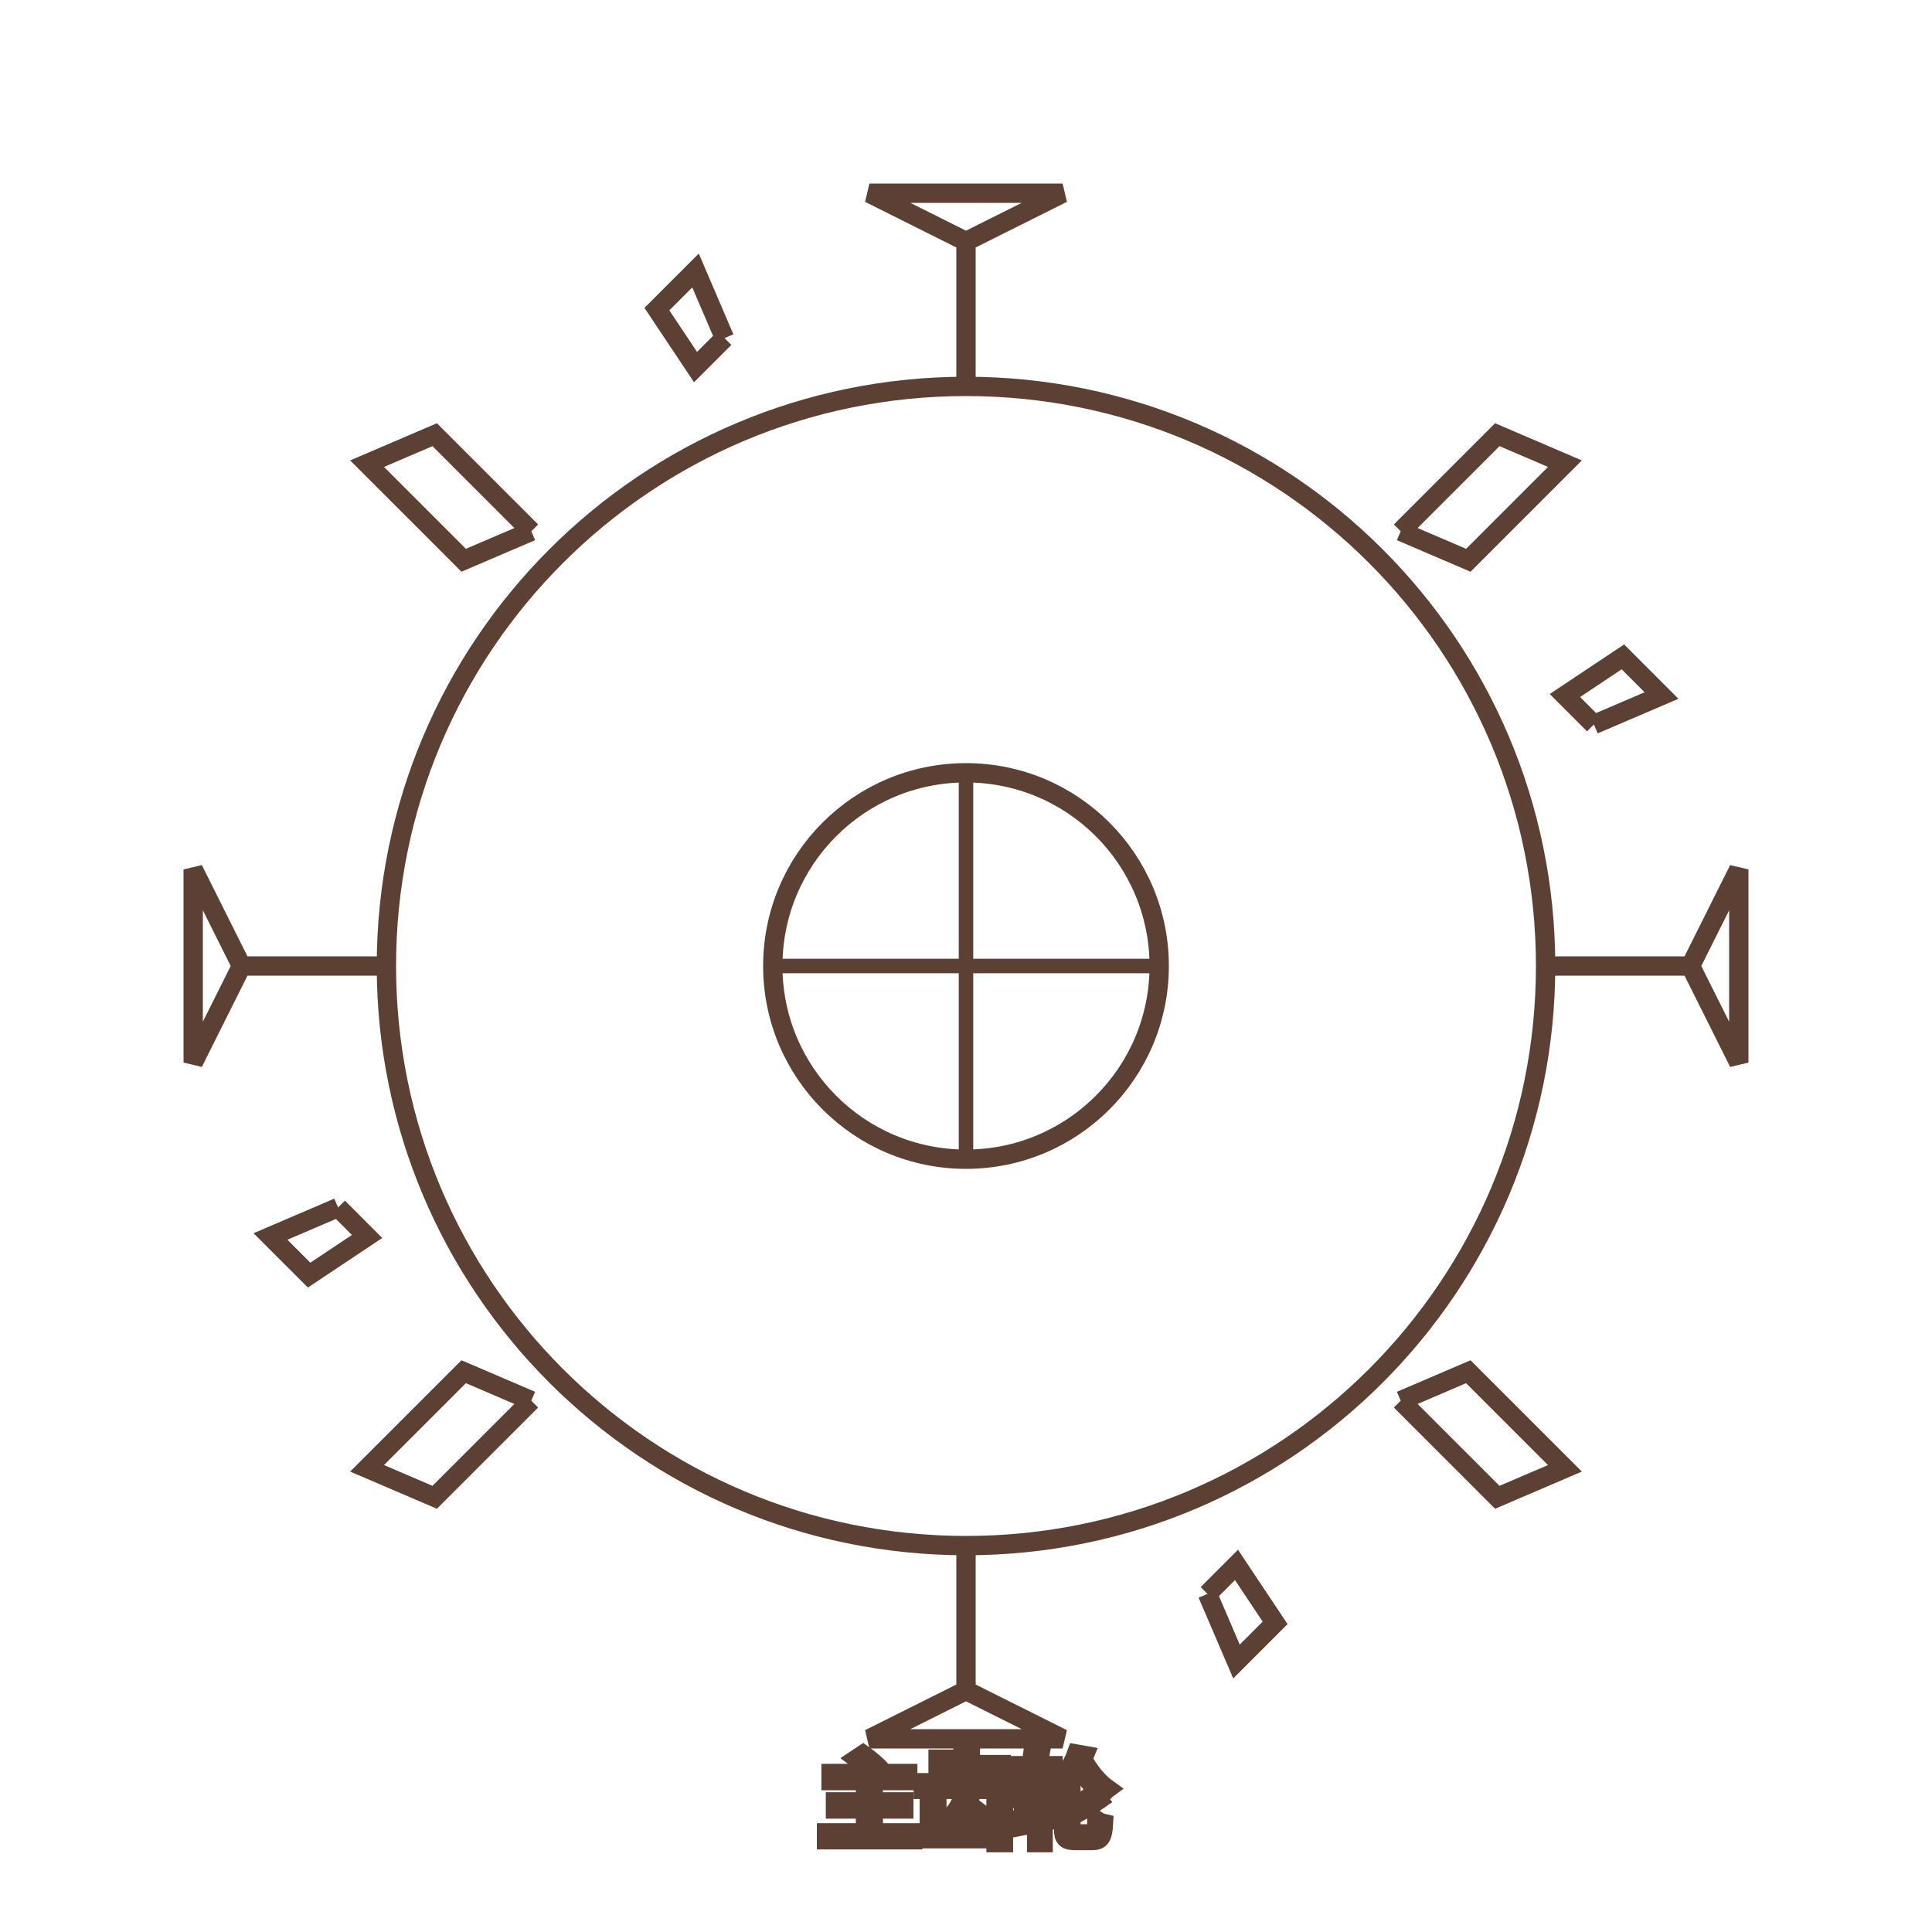
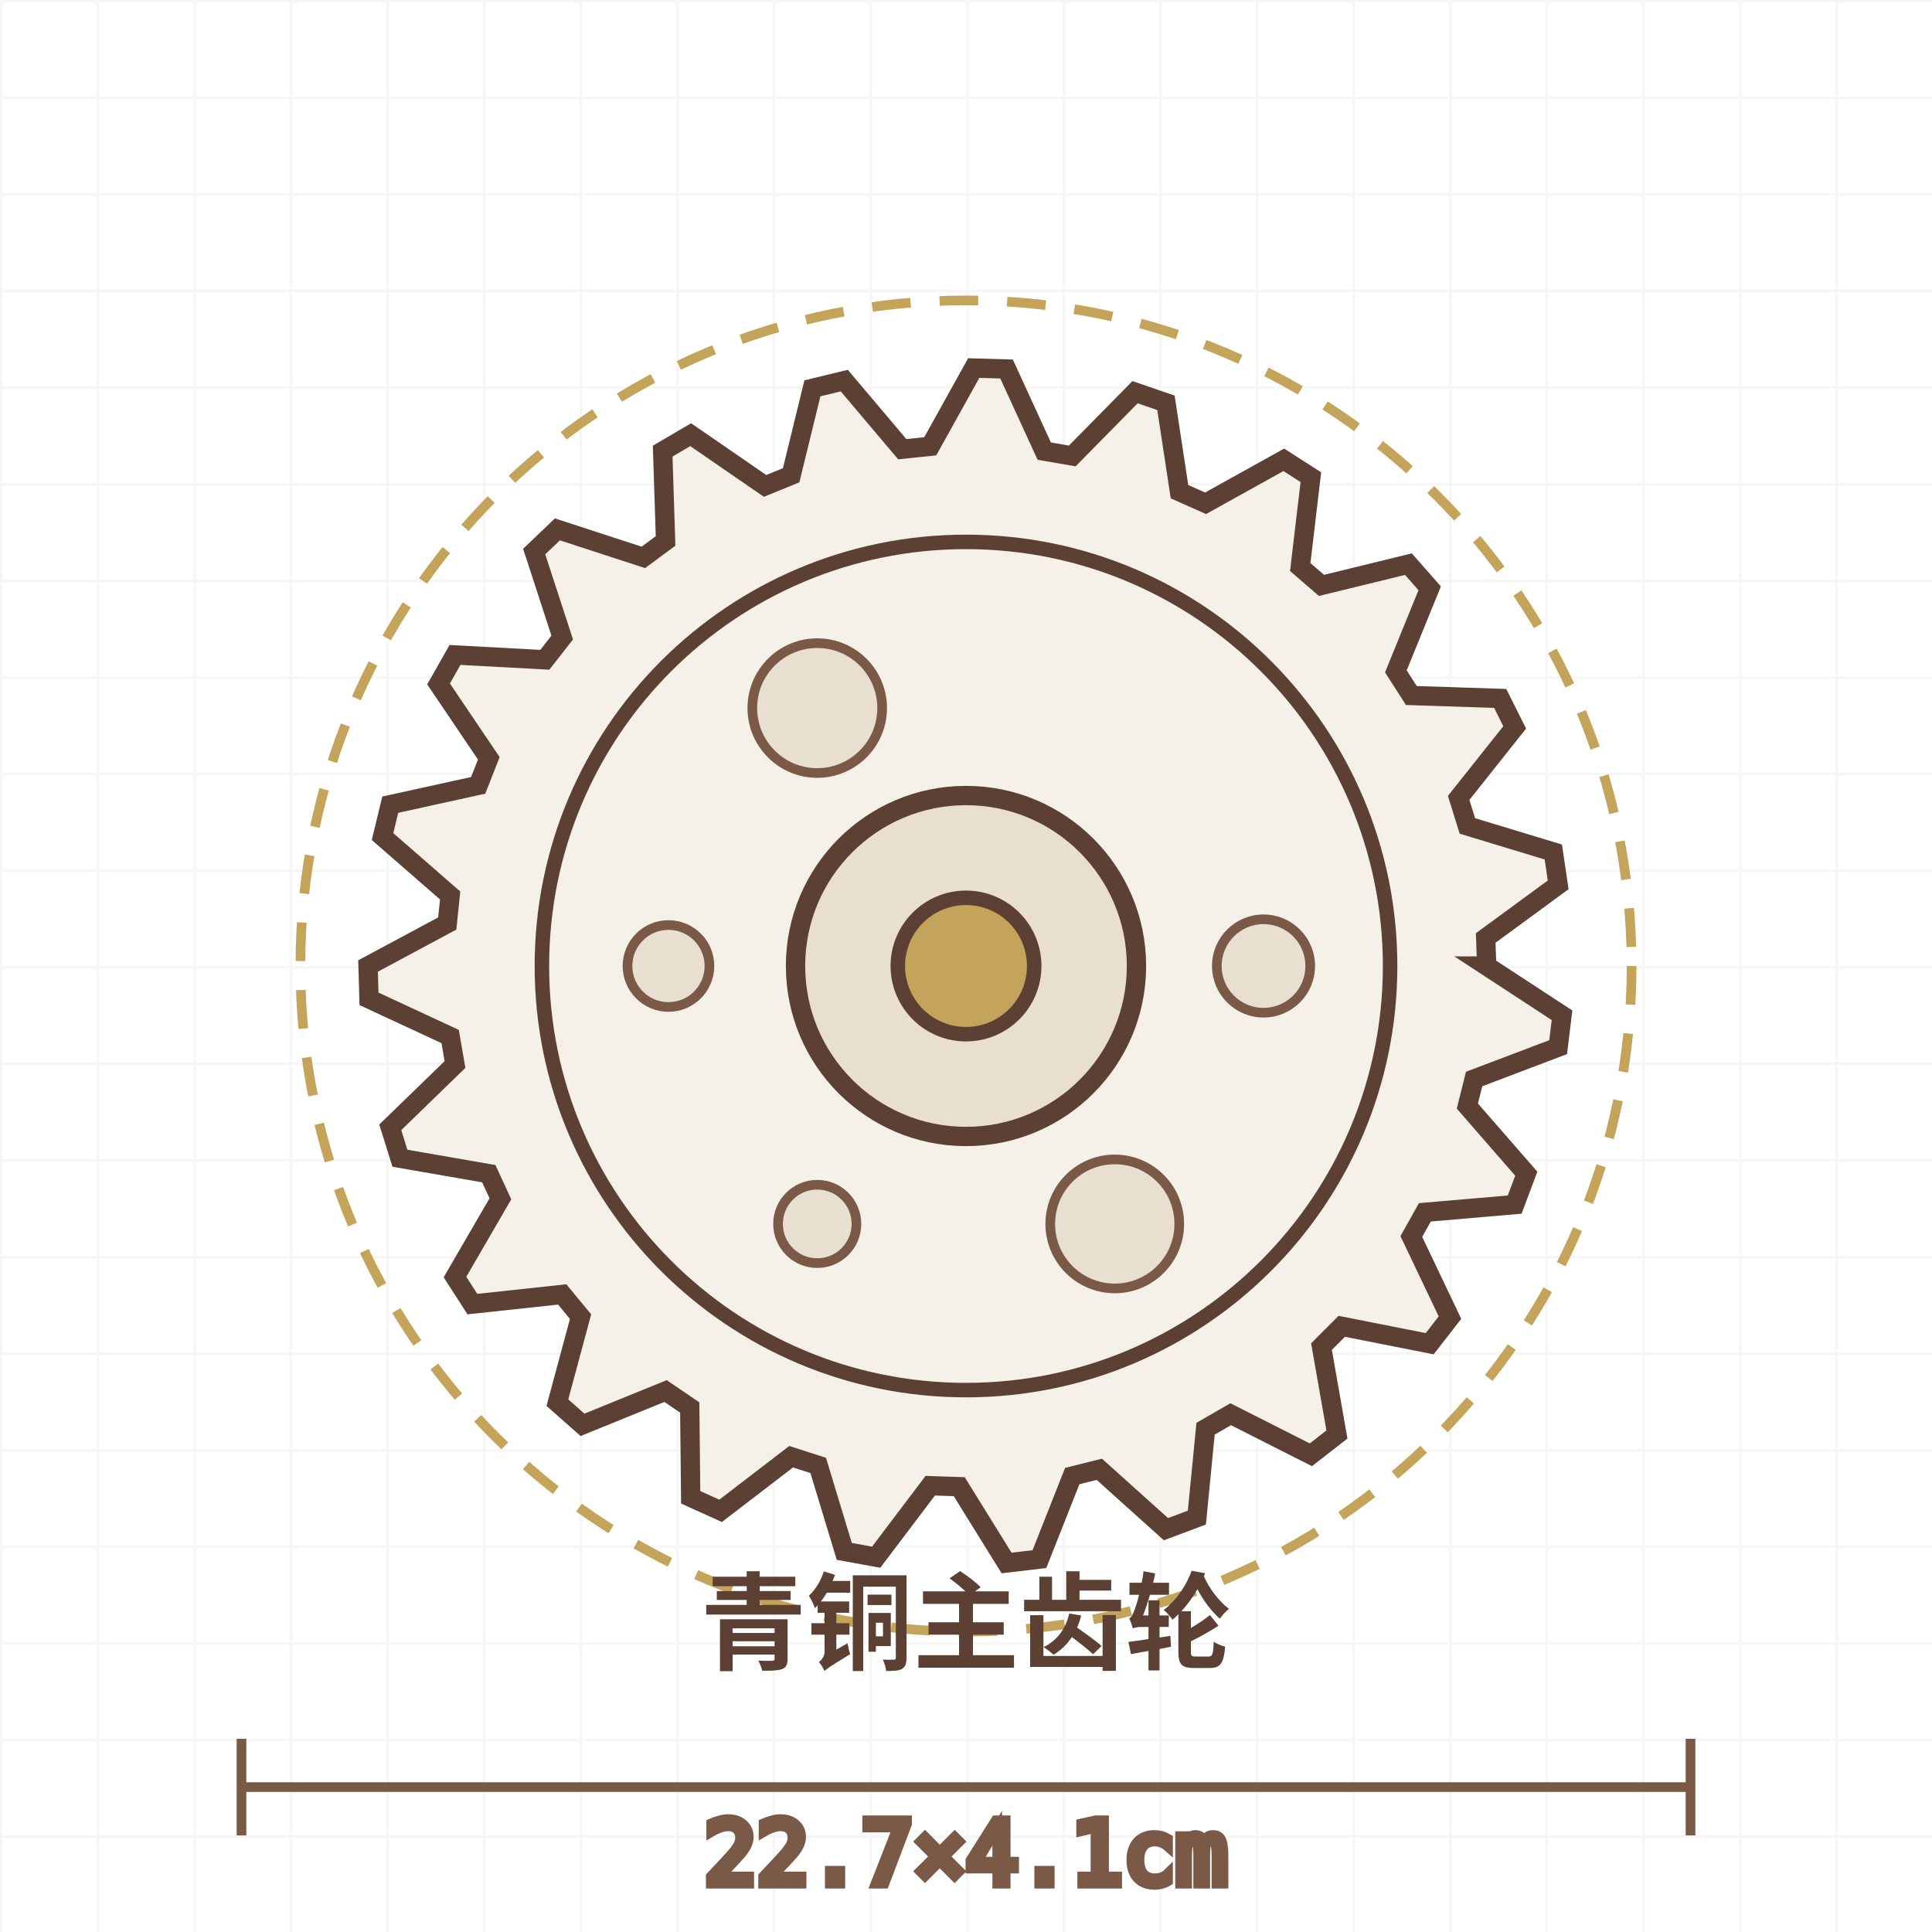
- <svg xmlns="http://www.w3.org/2000/svg" viewBox="0 0 200 200" fill="none" stroke="#5C4033" stroke-width="2">
-   <circle cx="100" cy="100" r="60" stroke="#5C4033" stroke-width="2" />
-   <circle cx="100" cy="100" r="20" stroke="#5C4033" stroke-width="2" />
-   <g stroke="#5C4033" stroke-width="2">
-     <path d="M100 40 L100 25 L110 20 L90 20 L100 25" />
-     <path d="M100 160 L100 175 L110 180 L90 180 L100 175" />
-     <path d="M40 100 L25 100 L20 90 L20 110 L25 100" />
-     <path d="M160 100 L175 100 L180 90 L180 110 L175 100" />
-     <path d="M55 55 L45 45 L38 48 L48 58 L55 55" />
-     <path d="M145 145 L155 155 L162 152 L152 142 L145 145" />
-     <path d="M55 145 L45 155 L38 152 L48 142 L55 145" />
-     <path d="M145 55 L155 45 L162 48 L152 58 L145 55" />
-     <path d="M75 35 L72 28 L68 32 L72 38 L75 35" />
-     <path d="M125 165 L128 172 L132 168 L128 162 L125 165" />
-     <path d="M35 125 L28 128 L32 132 L38 128 L35 125" />
-     <path d="M165 75 L172 72 L168 68 L162 72 L165 75" />
+ <svg xmlns="http://www.w3.org/2000/svg" viewBox="0 0 200 200">
+   <defs>
+     <pattern id="grid-gear-001" width="10" height="10" patternUnits="userSpaceOnUse">
+       <path d="M 10 0 L 0 0 0 10" fill="none" stroke="rgba(92, 64, 51, 0.05)" stroke-width="0.5" />
+     </pattern>
+   </defs>
+   <rect width="200" height="200" fill="url(#grid-gear-001)" />
+   <circle cx="100" cy="100" r="68.903" stroke="#C4A35A" stroke-width="1" stroke-dasharray="4,3" fill="none" />
+   <path d="M153.903,100 L153.9,100.0 L161.7,105.1 L161.3,108.4 L152.6,111.7 L151.9,114.5 L158.0,121.5 L156.8,124.7 L147.5,125.5 L146.1,128.0 L150.1,136.4 L148.0,139.1 L138.9,137.3 L136.8,139.4 L138.4,148.5 L135.7,150.6 L127.4,146.4 L124.8,147.9 L123.9,157.1 L120.7,158.3 L113.8,152.1 L111.0,152.8 L107.6,161.4 L104.2,161.8 L99.3,153.9 L96.3,153.8 L90.7,161.2 L87.4,160.6 L84.7,151.7 L81.9,150.8 L74.6,156.4 L71.5,155.0 L71.4,145.7 L68.9,144.0 L60.3,147.5 L57.7,145.2 L60.1,136.3 L58.2,134.0 L48.9,135.0 L47.1,132.2 L51.8,124.1 L50.6,121.5 L41.4,119.9 L40.4,116.7 L47.1,110.2 L46.6,107.3 L38.2,103.4 L38.1,100.0 L46.3,95.6 L46.6,92.7 L39.6,86.6 L40.4,83.3 L49.5,81.3 L50.6,78.5 L45.4,70.8 L47.1,67.8 L56.4,68.3 L58.2,66.0 L55.3,57.1 L57.7,54.8 L66.6,57.7 L68.9,56.0 L68.6,46.7 L71.5,45.0 L79.2,50.3 L81.9,49.2 L84.1,40.2 L87.4,39.4 L93.4,46.5 L96.3,46.2 L100.8,38.1 L104.2,38.2 L108.1,46.7 L111.0,47.2 L117.5,40.6 L120.7,41.7 L122.1,50.9 L124.8,52.1 L132.9,47.6 L135.7,49.4 L134.6,58.7 L136.8,60.6 L145.8,58.4 L148.0,60.9 L144.5,69.5 L146.1,72.0 L155.3,72.3 L156.8,75.3 L151.0,82.6 L151.9,85.5 L160.8,88.2 L161.3,91.6 L153.8,97.1 Z" stroke="#5C4033" stroke-width="2" fill="#F5F0E8" />
+   <circle cx="100" cy="100" r="43.903" stroke="#5C4033" stroke-width="1.5" fill="none" />
+   <circle cx="100" cy="100" r="17.647" stroke="#5C4033" stroke-width="2" fill="#E8DFD0" />
+   <circle cx="100" cy="100" r="7.059" stroke="#5C4033" stroke-width="1.5" fill="#C4A35A" />
+   <circle cx="130.8" cy="100.0" r="4.834" stroke="#7A5A47" stroke-width="1" fill="#E8DFD0" />
+   <circle cx="115.4" cy="126.7" r="6.677" stroke="#7A5A47" stroke-width="1" fill="#E8DFD0" />
+   <circle cx="84.6" cy="126.7" r="4.057" stroke="#7A5A47" stroke-width="1" fill="#E8DFD0" />
+   <circle cx="69.2" cy="100.0" r="4.241" stroke="#7A5A47" stroke-width="1" fill="#E8DFD0" />
+   <circle cx="84.6" cy="73.3" r="6.72" stroke="#7A5A47" stroke-width="1" fill="#E8DFD0" />
+   <g stroke="#7A5A47" stroke-width="1" fill="#7A5A47" font-size="9" font-family="Consolas, monospace">
+     <line x1="25" y1="185" x2="175" y2="185" />
+     <line x1="25" y1="180" x2="25" y2="190" />
+     <line x1="175" y1="180" x2="175" y2="190" />
+     <text x="100" y="195" text-anchor="middle">22.7×4.1cm</text>
  </g>
-   <line x1="100" y1="80" x2="100" y2="120" stroke="#5C4033" stroke-width="1.5" />
-   <line x1="80" y1="100" x2="120" y2="100" stroke="#5C4033" stroke-width="1.5" />
-   <text x="100" y="190" text-anchor="middle" font-size="10" fill="#5C4033" font-family="serif">主齿轮</text>
+   <text x="100" y="172" text-anchor="middle" fill="#5C4033" font-size="11" font-family="SimSun, STSong, serif" font-weight="bold">青铜主齿轮</text>
</svg>
